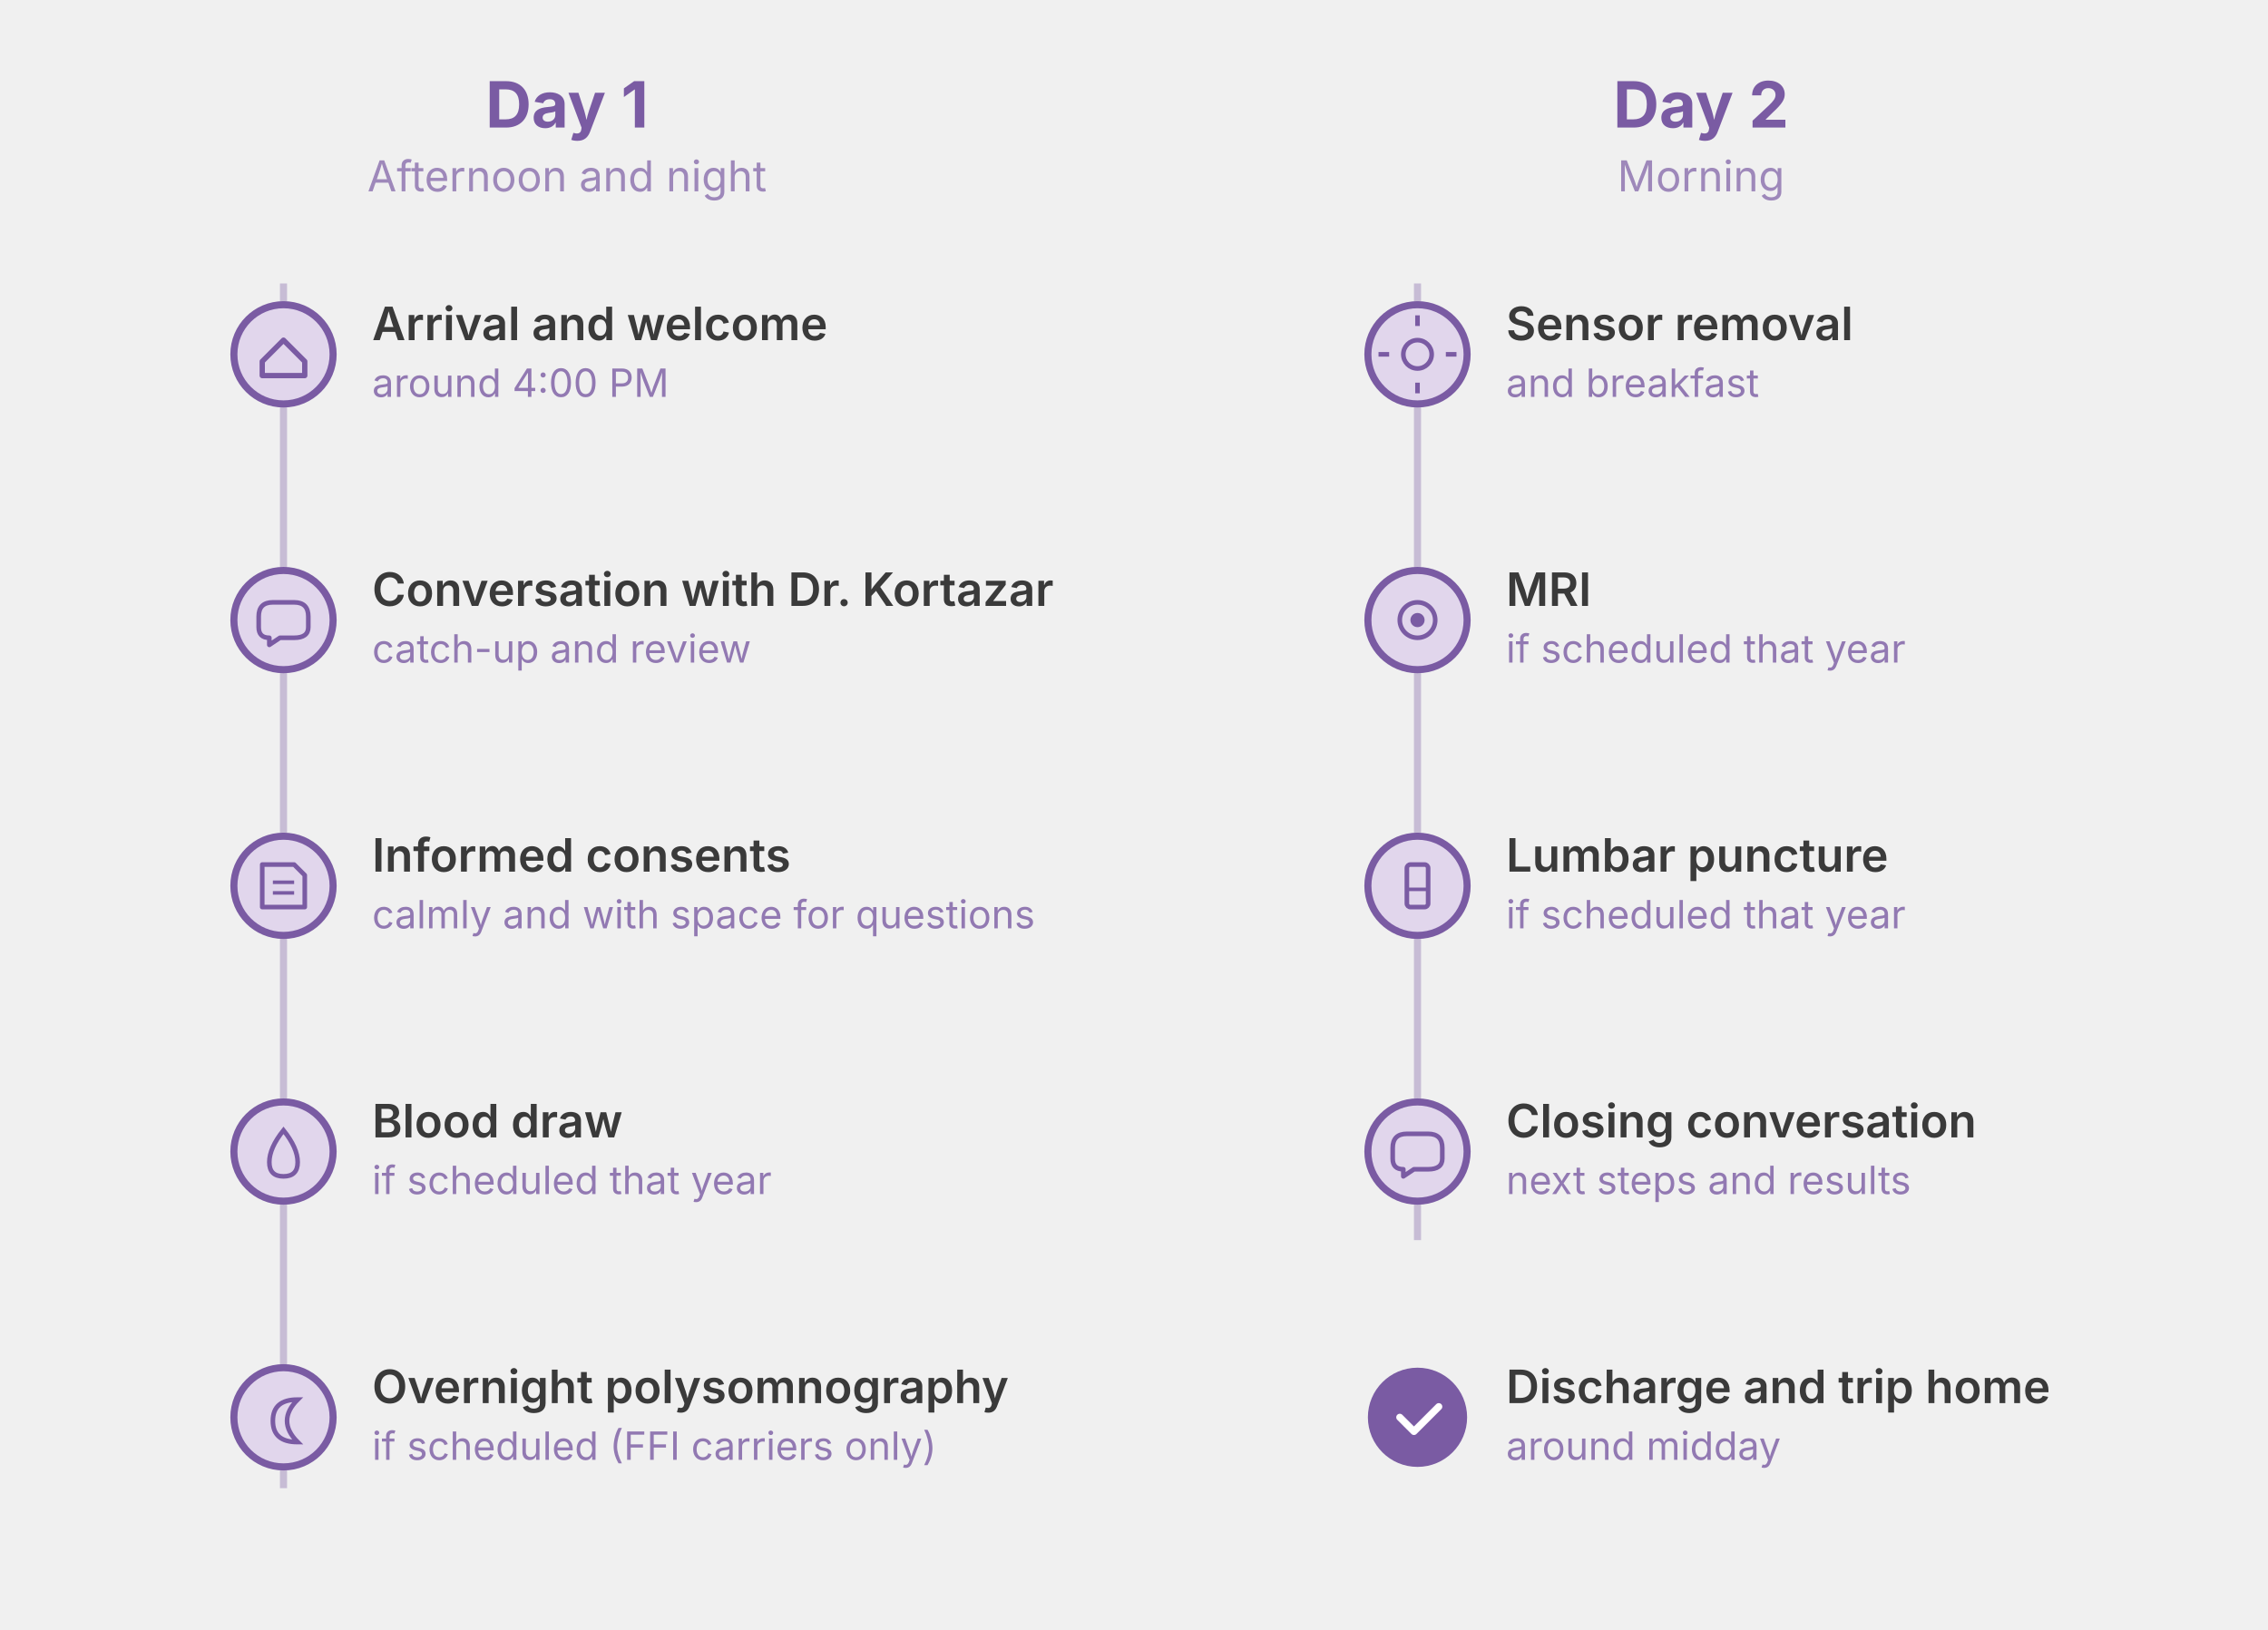
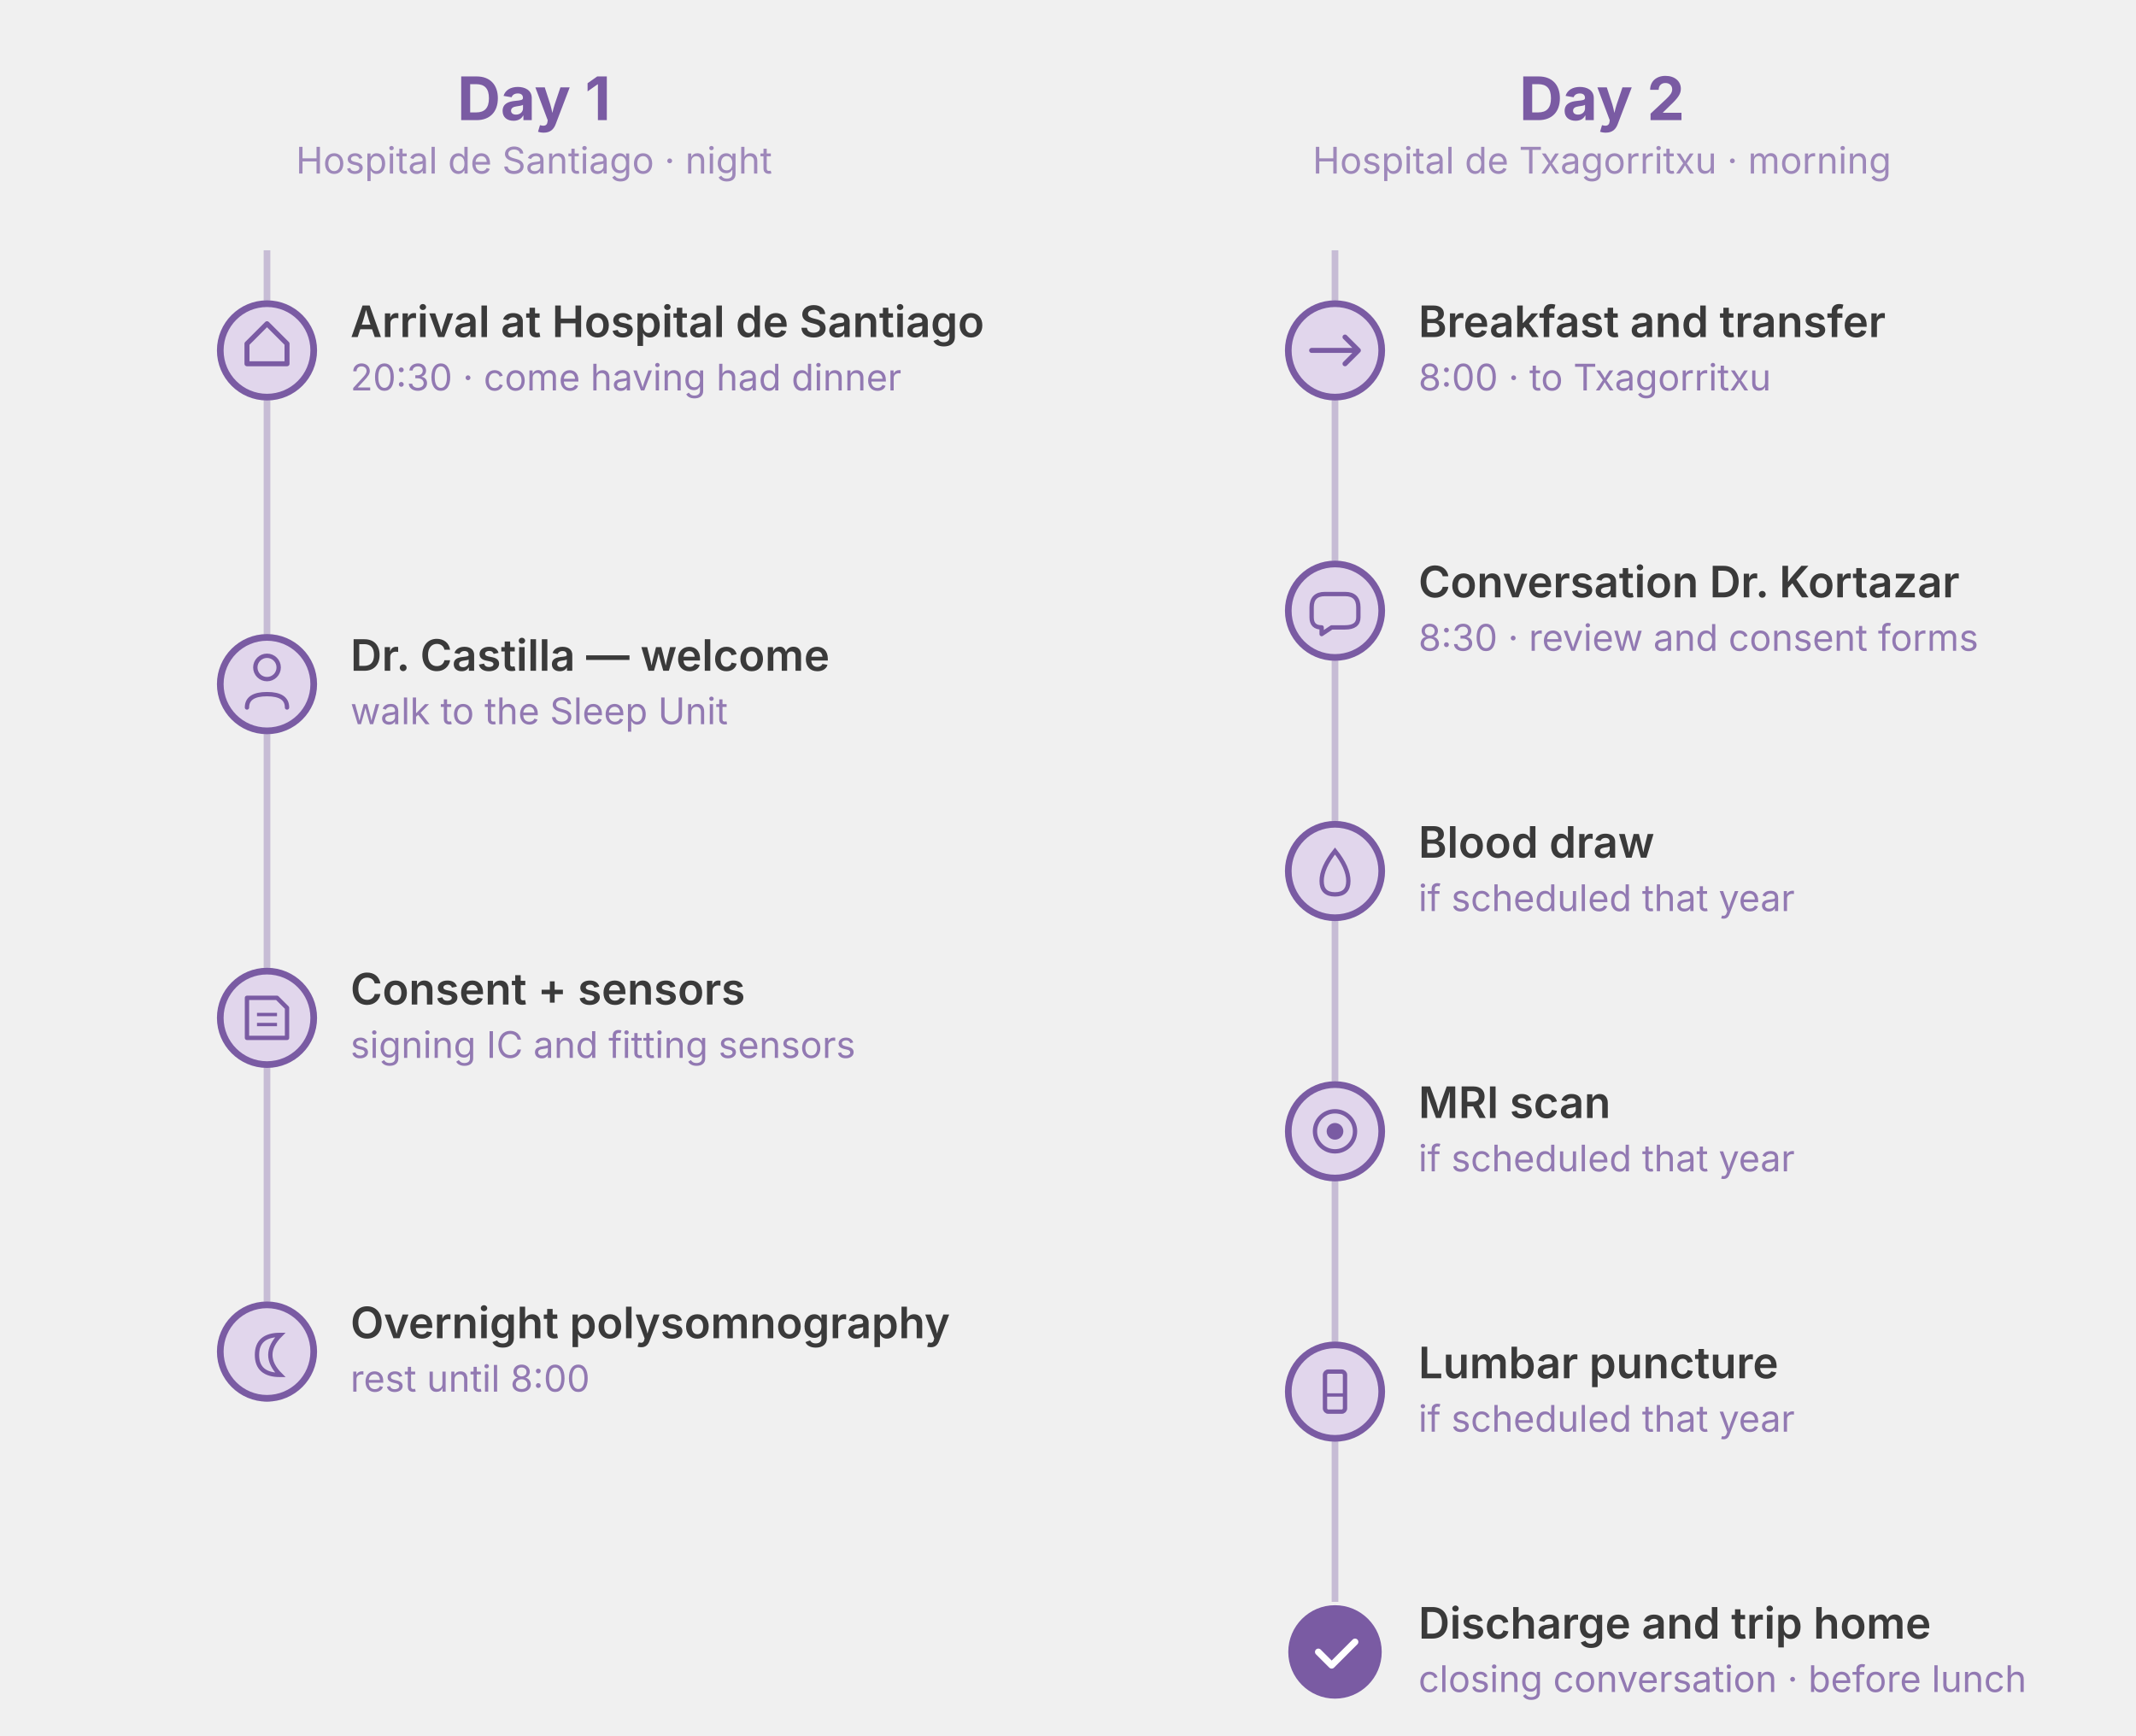
- <svg xmlns="http://www.w3.org/2000/svg" viewBox="0 0 640 460" role="img" aria-labelledby="dp-title dp-desc">
-   <rect x="0" y="0" width="640" height="460" fill="none" />
+ <svg xmlns="http://www.w3.org/2000/svg" viewBox="0 0 640 520" role="img" aria-labelledby="dp-title dp-desc">
+   <rect x="0" y="0" width="640" height="520" fill="none" />
  <g font-family="system-ui, -apple-system, sans-serif" font-weight="700" font-size="18" fill="#7A5BA3" text-anchor="middle">
    <text x="160" y="36">Day 1</text>
    <text x="480" y="36">Day 2</text>
  </g>
-   <g font-family="system-ui, -apple-system, sans-serif" font-size="12" fill="#7A5BA3" opacity="0.7" text-anchor="middle">
-     <text x="160" y="54">Afternoon and night</text>
-     <text x="480" y="54">Morning</text>
+   <g font-family="system-ui, -apple-system, sans-serif" font-size="11" fill="#7A5BA3" opacity="0.7" text-anchor="middle">
+     <text x="160" y="52">Hospital de Santiago · night</text>
+     <text x="480" y="52">Hospital de Txagorritxu · morning</text>
  </g>
-   <line x1="80" y1="80" x2="80" y2="420" stroke="#7A5BA3" stroke-width="2" opacity="0.35" />
-   <line x1="400" y1="80" x2="400" y2="350" stroke="#7A5BA3" stroke-width="2" opacity="0.35" />
+   <line x1="80" y1="75" x2="80" y2="420" stroke="#7A5BA3" stroke-width="2" opacity="0.35" />
+   <line x1="400" y1="75" x2="400" y2="480" stroke="#7A5BA3" stroke-width="2" opacity="0.35" />
  <g>
-     <circle cx="80" cy="100" r="14" fill="#E1D6EC" stroke="#7A5BA3" stroke-width="2" />
-     <path d="M 74 102 L 80 96 L 86 102 L 86 106 L 74 106 Z" fill="none" stroke="#7A5BA3" stroke-width="1.5" stroke-linejoin="round" />
-     <text x="105" y="96" font-family="system-ui, -apple-system, sans-serif" font-size="13" font-weight="600" fill="#3A3A3A">Arrival and welcome</text>
-     <text x="105" y="112" font-family="system-ui, -apple-system, sans-serif" font-size="11" fill="#7A5BA3" opacity="0.8">around 4:00 PM</text>
+     <circle cx="80" cy="105" r="14" fill="#E1D6EC" stroke="#7A5BA3" stroke-width="2" />
+     <path d="M 74 109 L 74 103 L 80 97 L 86 103 L 86 109 Z" fill="none" stroke="#7A5BA3" stroke-width="1.5" stroke-linejoin="round" />
+     <text x="105" y="101" font-family="system-ui, -apple-system, sans-serif" font-size="13" font-weight="600" fill="#3A3A3A">Arrival at Hospital de Santiago</text>
+     <text x="105" y="117" font-family="system-ui, -apple-system, sans-serif" font-size="11" fill="#7A5BA3" opacity="0.8">20:30 · come having had dinner</text>
  </g>
  <g>
-     <circle cx="80" cy="175" r="14" fill="#E1D6EC" stroke="#7A5BA3" stroke-width="2" />
-     <path d="M 73 174 Q 73 170 77 170 L 83 170 Q 87 170 87 174 L 87 177 Q 87 180 83 180 L 79 180 L 76 182 L 76 180 Q 73 180 73 177 Z" fill="none" stroke="#7A5BA3" stroke-width="1.3" stroke-linejoin="round" />
-     <text x="105" y="171" font-family="system-ui, -apple-system, sans-serif" font-size="13" font-weight="600" fill="#3A3A3A">Conversation with Dr. Kortazar</text>
-     <text x="105" y="187" font-family="system-ui, -apple-system, sans-serif" font-size="11" fill="#7A5BA3" opacity="0.8">catch-up and review</text>
+     <circle cx="80" cy="205" r="14" fill="#E1D6EC" stroke="#7A5BA3" stroke-width="2" />
+     <circle cx="80" cy="200" r="3.5" fill="none" stroke="#7A5BA3" stroke-width="1.3" />
+     <path d="M 74 212 Q 74 208 80 208 Q 86 208 86 212" fill="none" stroke="#7A5BA3" stroke-width="1.3" stroke-linecap="round" />
+     <text x="105" y="201" font-family="system-ui, -apple-system, sans-serif" font-size="13" font-weight="600" fill="#3A3A3A">Dr. Castilla — welcome</text>
+     <text x="105" y="217" font-family="system-ui, -apple-system, sans-serif" font-size="11" fill="#7A5BA3" opacity="0.8">walk to the Sleep Unit</text>
  </g>
  <g>
-     <circle cx="80" cy="250" r="14" fill="#E1D6EC" stroke="#7A5BA3" stroke-width="2" />
-     <path d="M 74 244 L 83 244 L 86 247 L 86 256 L 74 256 Z" fill="none" stroke="#7A5BA3" stroke-width="1.3" stroke-linejoin="round" />
-     <line x1="77" y1="249" x2="83" y2="249" stroke="#7A5BA3" stroke-width="1" />
-     <line x1="77" y1="252" x2="83" y2="252" stroke="#7A5BA3" stroke-width="1" />
-     <text x="105" y="246" font-family="system-ui, -apple-system, sans-serif" font-size="13" font-weight="600" fill="#3A3A3A">Informed consents</text>
-     <text x="105" y="262" font-family="system-ui, -apple-system, sans-serif" font-size="11" fill="#7A5BA3" opacity="0.8">calmly and with space for questions</text>
+     <circle cx="80" cy="305" r="14" fill="#E1D6EC" stroke="#7A5BA3" stroke-width="2" />
+     <path d="M 74 299 L 83 299 L 86 302 L 86 311 L 74 311 Z" fill="none" stroke="#7A5BA3" stroke-width="1.3" stroke-linejoin="round" />
+     <line x1="77" y1="304" x2="83" y2="304" stroke="#7A5BA3" stroke-width="1" />
+     <line x1="77" y1="307" x2="83" y2="307" stroke="#7A5BA3" stroke-width="1" />
+     <text x="105" y="301" font-family="system-ui, -apple-system, sans-serif" font-size="13" font-weight="600" fill="#3A3A3A">Consent + sensors</text>
+     <text x="105" y="317" font-family="system-ui, -apple-system, sans-serif" font-size="11" fill="#7A5BA3" opacity="0.8">signing IC and fitting sensors</text>
  </g>
  <g>
-     <circle cx="80" cy="325" r="14" fill="#E1D6EC" stroke="#7A5BA3" stroke-width="2" />
-     <path d="M 80 319 Q 76 324 76 328 Q 76 332 80 332 Q 84 332 84 328 Q 84 324 80 319 Z" fill="none" stroke="#7A5BA3" stroke-width="1.3" />
-     <text x="105" y="321" font-family="system-ui, -apple-system, sans-serif" font-size="13" font-weight="600" fill="#3A3A3A">Blood draw</text>
-     <text x="105" y="337" font-family="system-ui, -apple-system, sans-serif" font-size="11" fill="#7A5BA3" opacity="0.8">if scheduled that year</text>
+     <circle cx="80" cy="405" r="14" fill="#E1D6EC" stroke="#7A5BA3" stroke-width="2" />
+     <path d="M 84 400 Q 77 400 77 406 Q 77 412 84 412 Q 81 409 81 406 Q 81 403 84 400 Z" fill="none" stroke="#7A5BA3" stroke-width="1.3" />
+     <text x="105" y="401" font-family="system-ui, -apple-system, sans-serif" font-size="13" font-weight="600" fill="#3A3A3A">Overnight polysomnography</text>
+     <text x="105" y="417" font-family="system-ui, -apple-system, sans-serif" font-size="11" fill="#7A5BA3" opacity="0.8">rest until 8:00</text>
  </g>
  <g>
-     <circle cx="80" cy="400" r="14" fill="#E1D6EC" stroke="#7A5BA3" stroke-width="2" />
-     <path d="M 84 395 Q 77 395 77 401 Q 77 407 84 407 Q 81 404 81 401 Q 81 398 84 395 Z" fill="none" stroke="#7A5BA3" stroke-width="1.3" />
-     <text x="105" y="396" font-family="system-ui, -apple-system, sans-serif" font-size="13" font-weight="600" fill="#3A3A3A">Overnight polysomnography</text>
-     <text x="105" y="412" font-family="system-ui, -apple-system, sans-serif" font-size="11" fill="#7A5BA3" opacity="0.8">if scheduled (FFI carriers only)</text>
+     <circle cx="400" cy="105" r="14" fill="#E1D6EC" stroke="#7A5BA3" stroke-width="2" />
+     <path d="M 393 105 L 407 105 M 403 101 L 407 105 L 403 109" fill="none" stroke="#7A5BA3" stroke-width="1.5" stroke-linecap="round" stroke-linejoin="round" />
+     <text x="425" y="101" font-family="system-ui, -apple-system, sans-serif" font-size="13" font-weight="600" fill="#3A3A3A">Breakfast and transfer</text>
+     <text x="425" y="117" font-family="system-ui, -apple-system, sans-serif" font-size="11" fill="#7A5BA3" opacity="0.8">8:00 · to Txagorritxu</text>
  </g>
  <g>
-     <circle cx="400" cy="100" r="14" fill="#E1D6EC" stroke="#7A5BA3" stroke-width="2" />
-     <circle cx="400" cy="100" r="4" fill="none" stroke="#7A5BA3" stroke-width="1.3" />
-     <line x1="400" y1="92" x2="400" y2="89" stroke="#7A5BA3" stroke-width="1.3" />
-     <line x1="400" y1="111" x2="400" y2="108" stroke="#7A5BA3" stroke-width="1.3" />
-     <line x1="392" y1="100" x2="389" y2="100" stroke="#7A5BA3" stroke-width="1.3" />
-     <line x1="411" y1="100" x2="408" y2="100" stroke="#7A5BA3" stroke-width="1.3" />
-     <text x="425" y="96" font-family="system-ui, -apple-system, sans-serif" font-size="13" font-weight="600" fill="#3A3A3A">Sensor removal</text>
-     <text x="425" y="112" font-family="system-ui, -apple-system, sans-serif" font-size="11" fill="#7A5BA3" opacity="0.8">and breakfast</text>
+     <circle cx="400" cy="183" r="14" fill="#E1D6EC" stroke="#7A5BA3" stroke-width="2" />
+     <path d="M 393 182 Q 393 178 397 178 L 403 178 Q 407 178 407 182 L 407 185 Q 407 188 403 188 L 399 188 L 396 190 L 396 188 Q 393 188 393 185 Z" fill="none" stroke="#7A5BA3" stroke-width="1.3" stroke-linejoin="round" />
+     <text x="425" y="179" font-family="system-ui, -apple-system, sans-serif" font-size="13" font-weight="600" fill="#3A3A3A">Conversation Dr. Kortazar</text>
+     <text x="425" y="195" font-family="system-ui, -apple-system, sans-serif" font-size="11" fill="#7A5BA3" opacity="0.8">8:30 · review and consent forms</text>
  </g>
  <g>
-     <circle cx="400" cy="175" r="14" fill="#E1D6EC" stroke="#7A5BA3" stroke-width="2" />
-     <circle cx="400" cy="175" r="5" fill="none" stroke="#7A5BA3" stroke-width="1.3" />
-     <circle cx="400" cy="175" r="2" fill="#7A5BA3" />
-     <text x="425" y="171" font-family="system-ui, -apple-system, sans-serif" font-size="13" font-weight="600" fill="#3A3A3A">MRI</text>
-     <text x="425" y="187" font-family="system-ui, -apple-system, sans-serif" font-size="11" fill="#7A5BA3" opacity="0.8">if scheduled that year</text>
+     <circle cx="400" cy="261" r="14" fill="#E1D6EC" stroke="#7A5BA3" stroke-width="2" />
+     <path d="M 400 255 Q 396 260 396 264 Q 396 268 400 268 Q 404 268 404 264 Q 404 260 400 255 Z" fill="none" stroke="#7A5BA3" stroke-width="1.3" />
+     <text x="425" y="257" font-family="system-ui, -apple-system, sans-serif" font-size="13" font-weight="600" fill="#3A3A3A">Blood draw</text>
+     <text x="425" y="273" font-family="system-ui, -apple-system, sans-serif" font-size="11" fill="#7A5BA3" opacity="0.8">if scheduled that year</text>
  </g>
  <g>
-     <circle cx="400" cy="250" r="14" fill="#E1D6EC" stroke="#7A5BA3" stroke-width="2" />
-     <rect x="397" y="244" width="6" height="12" rx="1" fill="none" stroke="#7A5BA3" stroke-width="1.3" />
-     <line x1="397" y1="251" x2="403" y2="251" stroke="#7A5BA3" stroke-width="1" />
-     <text x="425" y="246" font-family="system-ui, -apple-system, sans-serif" font-size="13" font-weight="600" fill="#3A3A3A">Lumbar puncture</text>
-     <text x="425" y="262" font-family="system-ui, -apple-system, sans-serif" font-size="11" fill="#7A5BA3" opacity="0.8">if scheduled that year</text>
+     <circle cx="400" cy="339" r="14" fill="#E1D6EC" stroke="#7A5BA3" stroke-width="2" />
+     <circle cx="400" cy="339" r="6" fill="none" stroke="#7A5BA3" stroke-width="1.3" />
+     <circle cx="400" cy="339" r="2.5" fill="#7A5BA3" />
+     <text x="425" y="335" font-family="system-ui, -apple-system, sans-serif" font-size="13" font-weight="600" fill="#3A3A3A">MRI scan</text>
+     <text x="425" y="351" font-family="system-ui, -apple-system, sans-serif" font-size="11" fill="#7A5BA3" opacity="0.8">if scheduled that year</text>
  </g>
  <g>
-     <circle cx="400" cy="325" r="14" fill="#E1D6EC" stroke="#7A5BA3" stroke-width="2" />
-     <path d="M 393 324 Q 393 320 397 320 L 403 320 Q 407 320 407 324 L 407 327 Q 407 330 403 330 L 399 330 L 396 332 L 396 330 Q 393 330 393 327 Z" fill="none" stroke="#7A5BA3" stroke-width="1.3" stroke-linejoin="round" />
-     <text x="425" y="321" font-family="system-ui, -apple-system, sans-serif" font-size="13" font-weight="600" fill="#3A3A3A">Closing conversation</text>
-     <text x="425" y="337" font-family="system-ui, -apple-system, sans-serif" font-size="11" fill="#7A5BA3" opacity="0.8">next steps and results</text>
+     <circle cx="400" cy="417" r="14" fill="#E1D6EC" stroke="#7A5BA3" stroke-width="2" />
+     <rect x="397" y="411" width="6" height="12" rx="1" fill="none" stroke="#7A5BA3" stroke-width="1.3" />
+     <line x1="397" y1="418" x2="403" y2="418" stroke="#7A5BA3" stroke-width="1" />
+     <text x="425" y="413" font-family="system-ui, -apple-system, sans-serif" font-size="13" font-weight="600" fill="#3A3A3A">Lumbar puncture</text>
+     <text x="425" y="429" font-family="system-ui, -apple-system, sans-serif" font-size="11" fill="#7A5BA3" opacity="0.8">if scheduled that year</text>
  </g>
  <g>
-     <circle cx="400" cy="400" r="14" fill="#7A5BA3" />
-     <path d="M 395 400 L 399 404 L 406 397" fill="none" stroke="#FFFFFF" stroke-width="2" stroke-linecap="round" stroke-linejoin="round" />
-     <text x="425" y="396" font-family="system-ui, -apple-system, sans-serif" font-size="13" font-weight="600" fill="#3A3A3A">Discharge and trip home</text>
-     <text x="425" y="412" font-family="system-ui, -apple-system, sans-serif" font-size="11" fill="#7A5BA3" opacity="0.8">around midday</text>
+     <circle cx="400" cy="495" r="14" fill="#7A5BA3" />
+     <path d="M 395 495 L 399 499 L 406 492" fill="none" stroke="#FFFFFF" stroke-width="2" stroke-linecap="round" stroke-linejoin="round" />
+     <text x="425" y="491" font-family="system-ui, -apple-system, sans-serif" font-size="13" font-weight="600" fill="#3A3A3A">Discharge and trip home</text>
+     <text x="425" y="507" font-family="system-ui, -apple-system, sans-serif" font-size="11" fill="#7A5BA3" opacity="0.8">closing conversation · before lunch</text>
  </g>
</svg>
